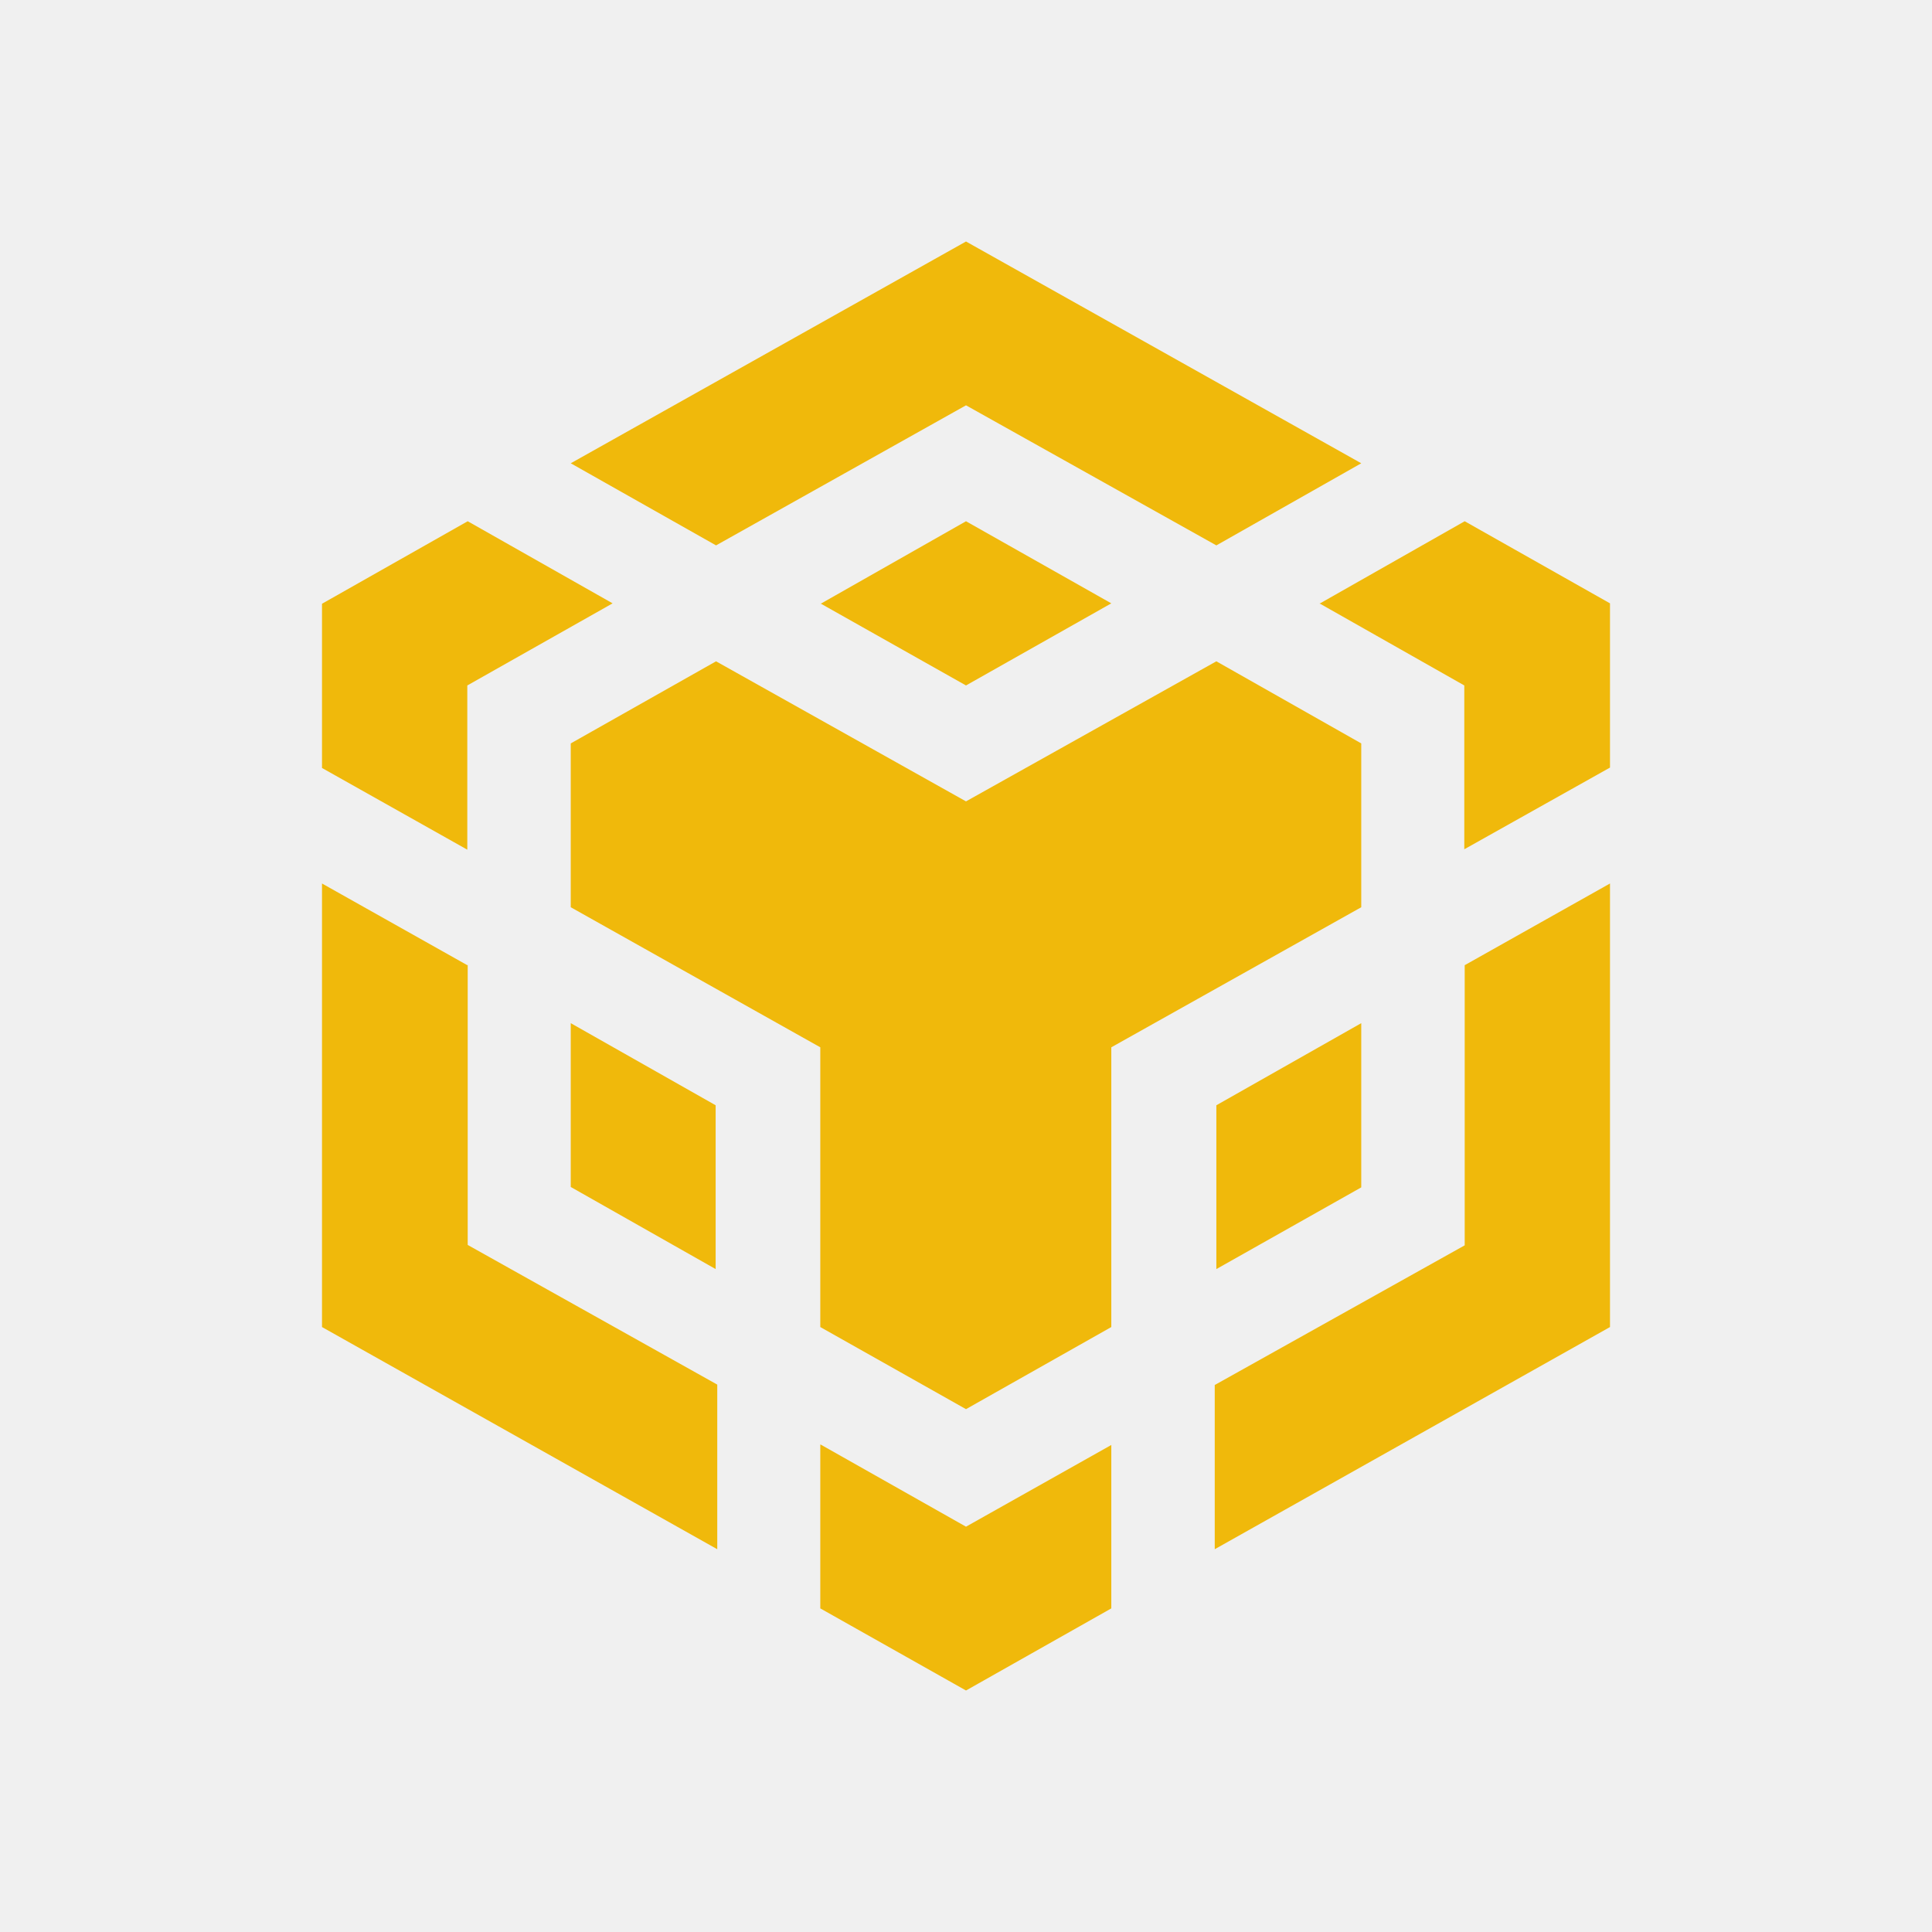
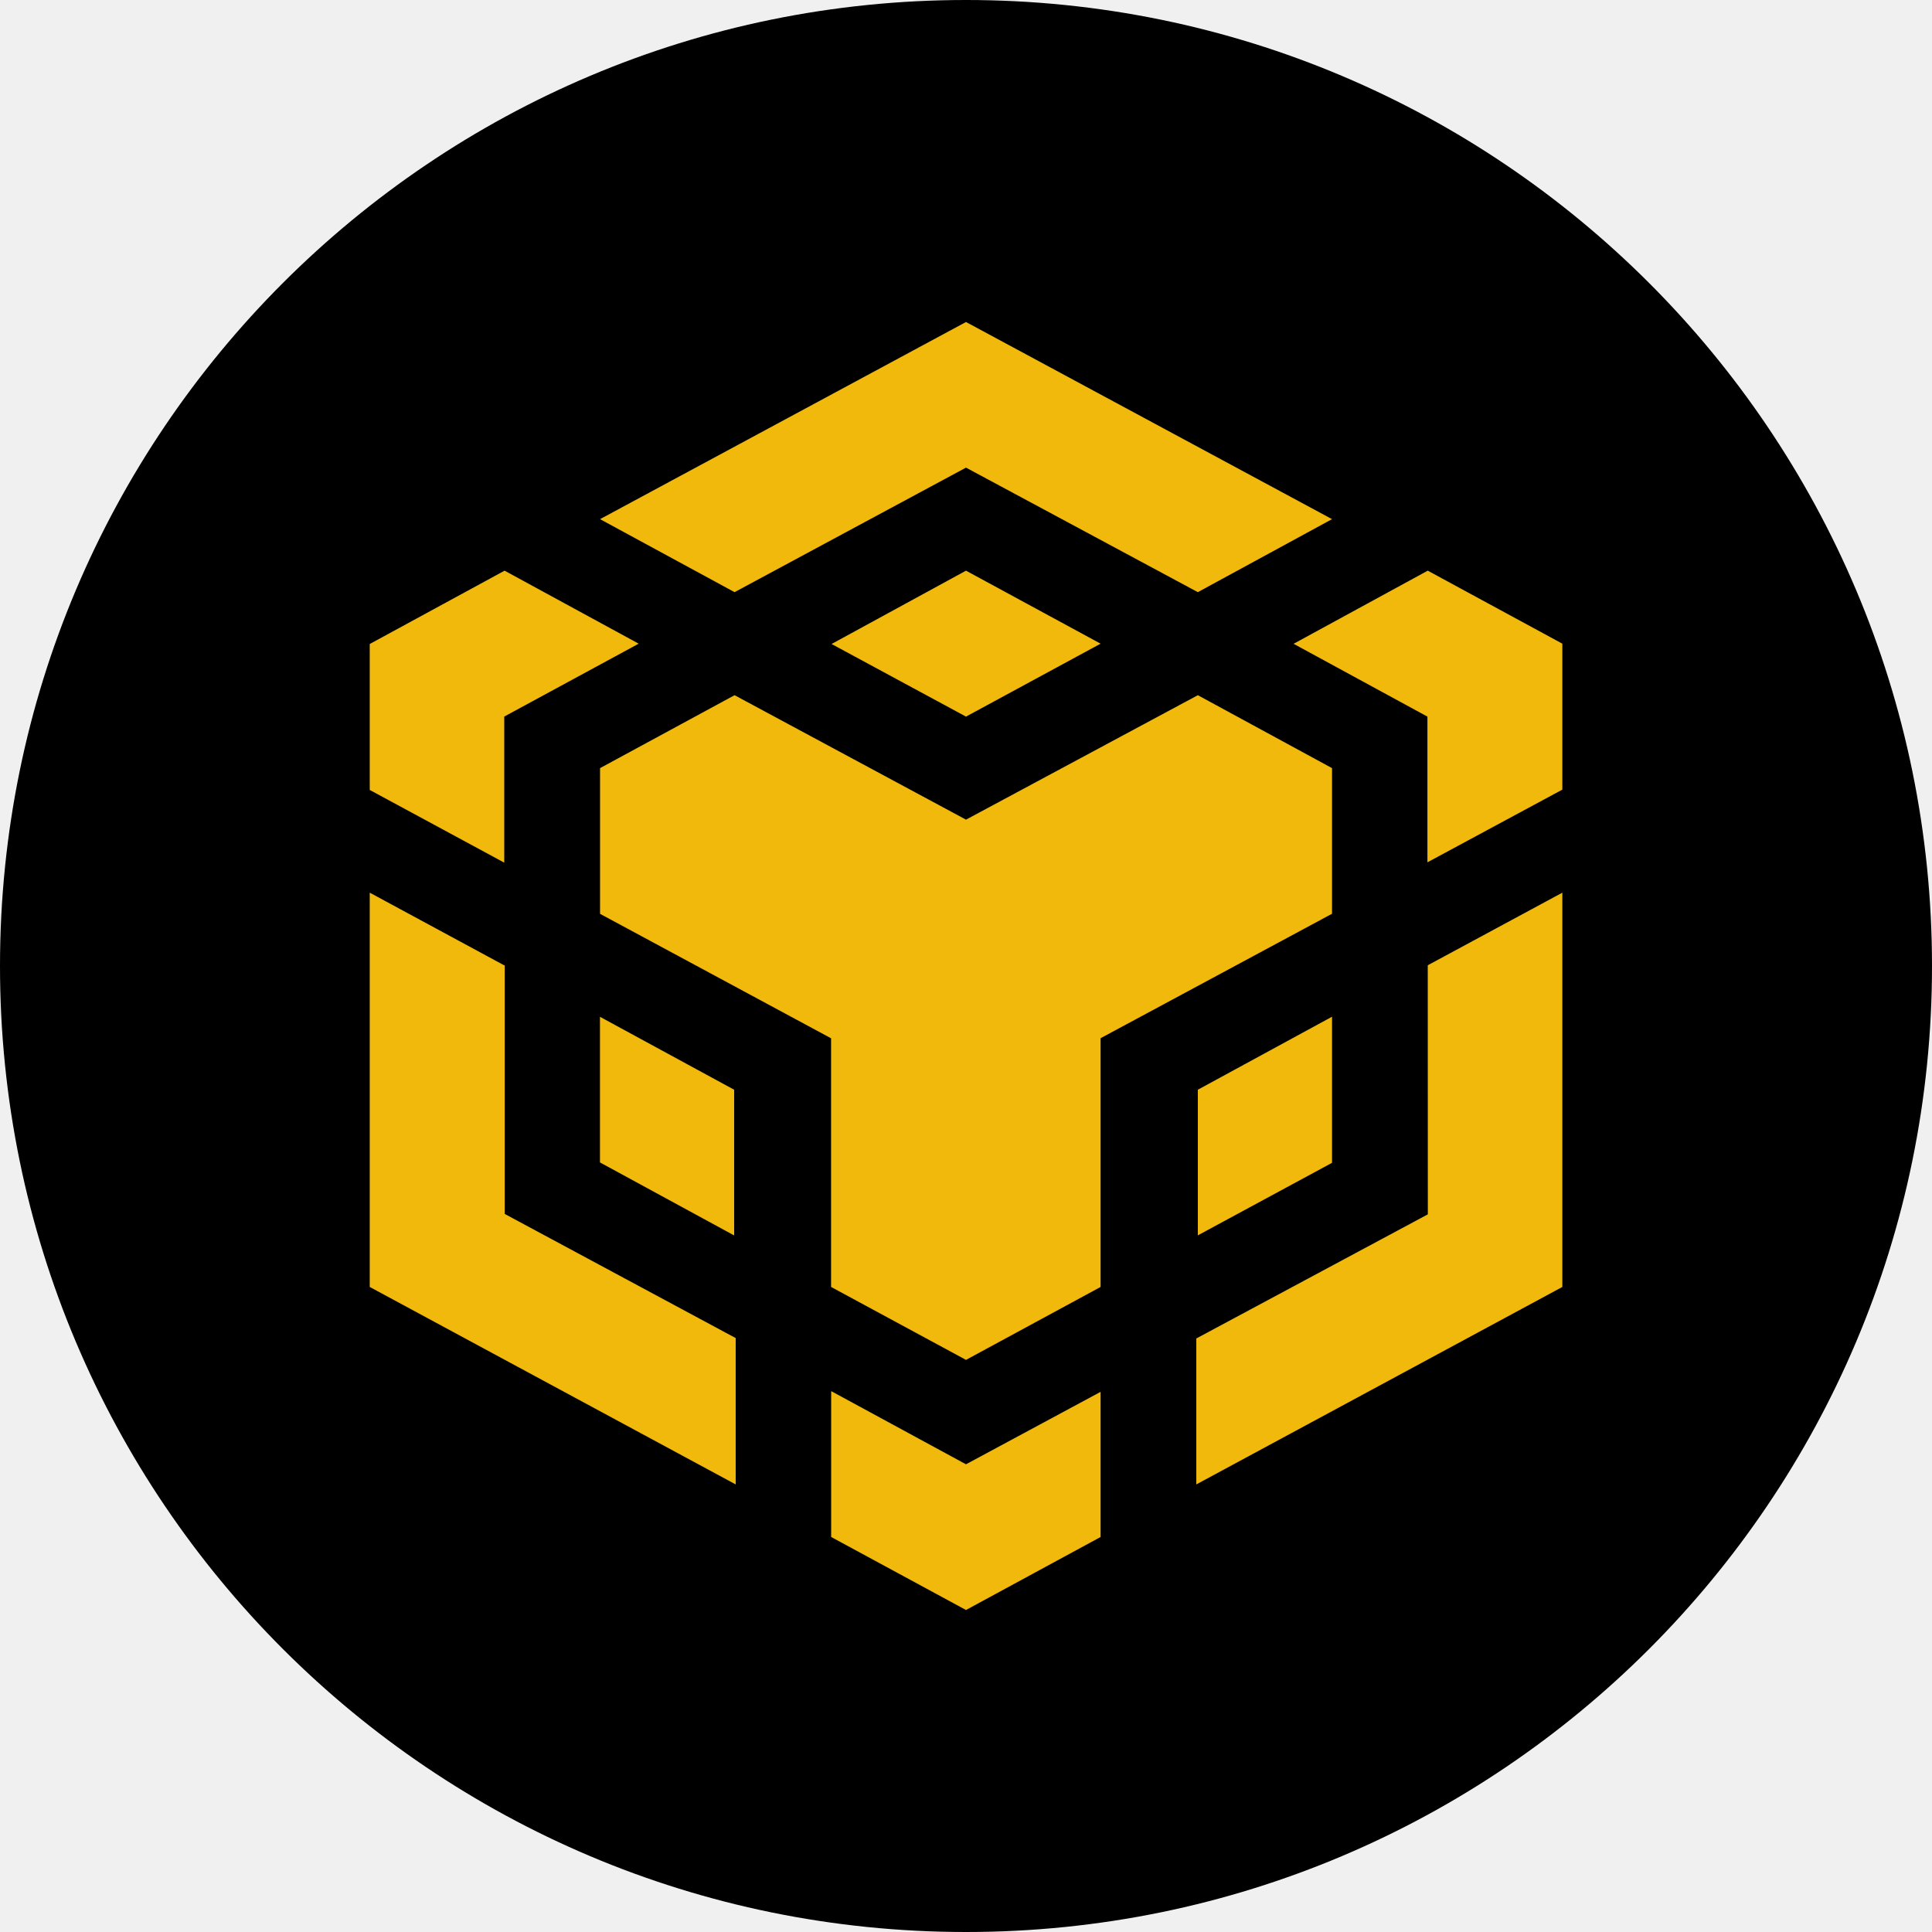
<svg xmlns="http://www.w3.org/2000/svg" width="24" height="24" fill="none" viewBox="0 0 24 24">
-   <path fill="#F0B90B" d="M7.09 5.755 12 3l4.91 2.755-1.8 1.02L12 5.035l-3.105 1.74zm9.82 3.48-1.8-1.02L12 9.955l-3.105-1.74-1.805 1.02v2.035l3.1 1.74v3.475l1.81 1.02 1.805-1.02V13.01l3.105-1.74zm0 5.515v-2.04l-1.8 1.02v2.035zm1.285.72-3.105 1.735v2.04l4.91-2.76v-5.51l-1.805 1.015zM16.39 7.495l1.8 1.02v2.035L20 9.535v-2.04l-1.805-1.02L16.39 7.5zm-6.2 10.45v2.035L12 21l1.805-1.02v-2.03L12 18.965l-1.805-1.02zm-3.1-3.2 1.8 1.02V13.73l-1.8-1.02v2.04zm3.1-7.25L12 8.515l1.805-1.02L12 6.475 10.195 7.5zm-4.385 1.02 1.805-1.02-1.8-1.02L4 7.5v2.04l1.805 1.015zm0 3.475L4 10.975v5.51l4.91 2.76V17.2l-3.1-1.735v-3.48z" />
+   <g clip-path="url(#BNB__a)">
+     <path fill="#000" d="M12 0a12 12 0 1 0 0 24a12 12 0 1 0 0-24z" />
+     <path fill="#F0B90B" d="M7.454 6.449 12 4l4.547 2.449-1.667.907L12 5.809 9.125 7.356zm9.093 3.093-1.667-.906L12 10.182 9.125 8.636l-1.671.906v1.81l2.87 1.546v3.089l1.676.906 1.672-.906v-3.09l2.875-1.546zm0 4.903V12.63l-1.667.907v1.809zm1.19.64-2.876 1.542v1.813l4.547-2.453v-4.898l-1.672.902zm-1.672-7.09 1.667.907v1.81l1.676-.903V7.996l-1.672-.907L16.065 8zm-5.74 9.29v1.808L12 20l1.672-.907V17.29l-1.672.9-1.671-.907zM7.453 14.44l1.667.907v-1.81l-1.667-.906v1.813zm2.87-6.444L12 8.902l1.672-.906L12 7.089 10.33 8zm-4.06.906 1.671-.906-1.666-.907L4.593 8v1.813l1.671.903V8.902m0 3.09-1.671-.903v4.898l4.546 2.453v-1.818L6.27 15.08v-3.093z" />
+   </g>
+   <defs>
+     <clipPath id="BNB__a">
+       <path fill="#fff" d="M12 0a12 12 0 1 0 0 24a12 12 0 1 0 0-24z" />
+     </clipPath>
+   </defs>
</svg>
